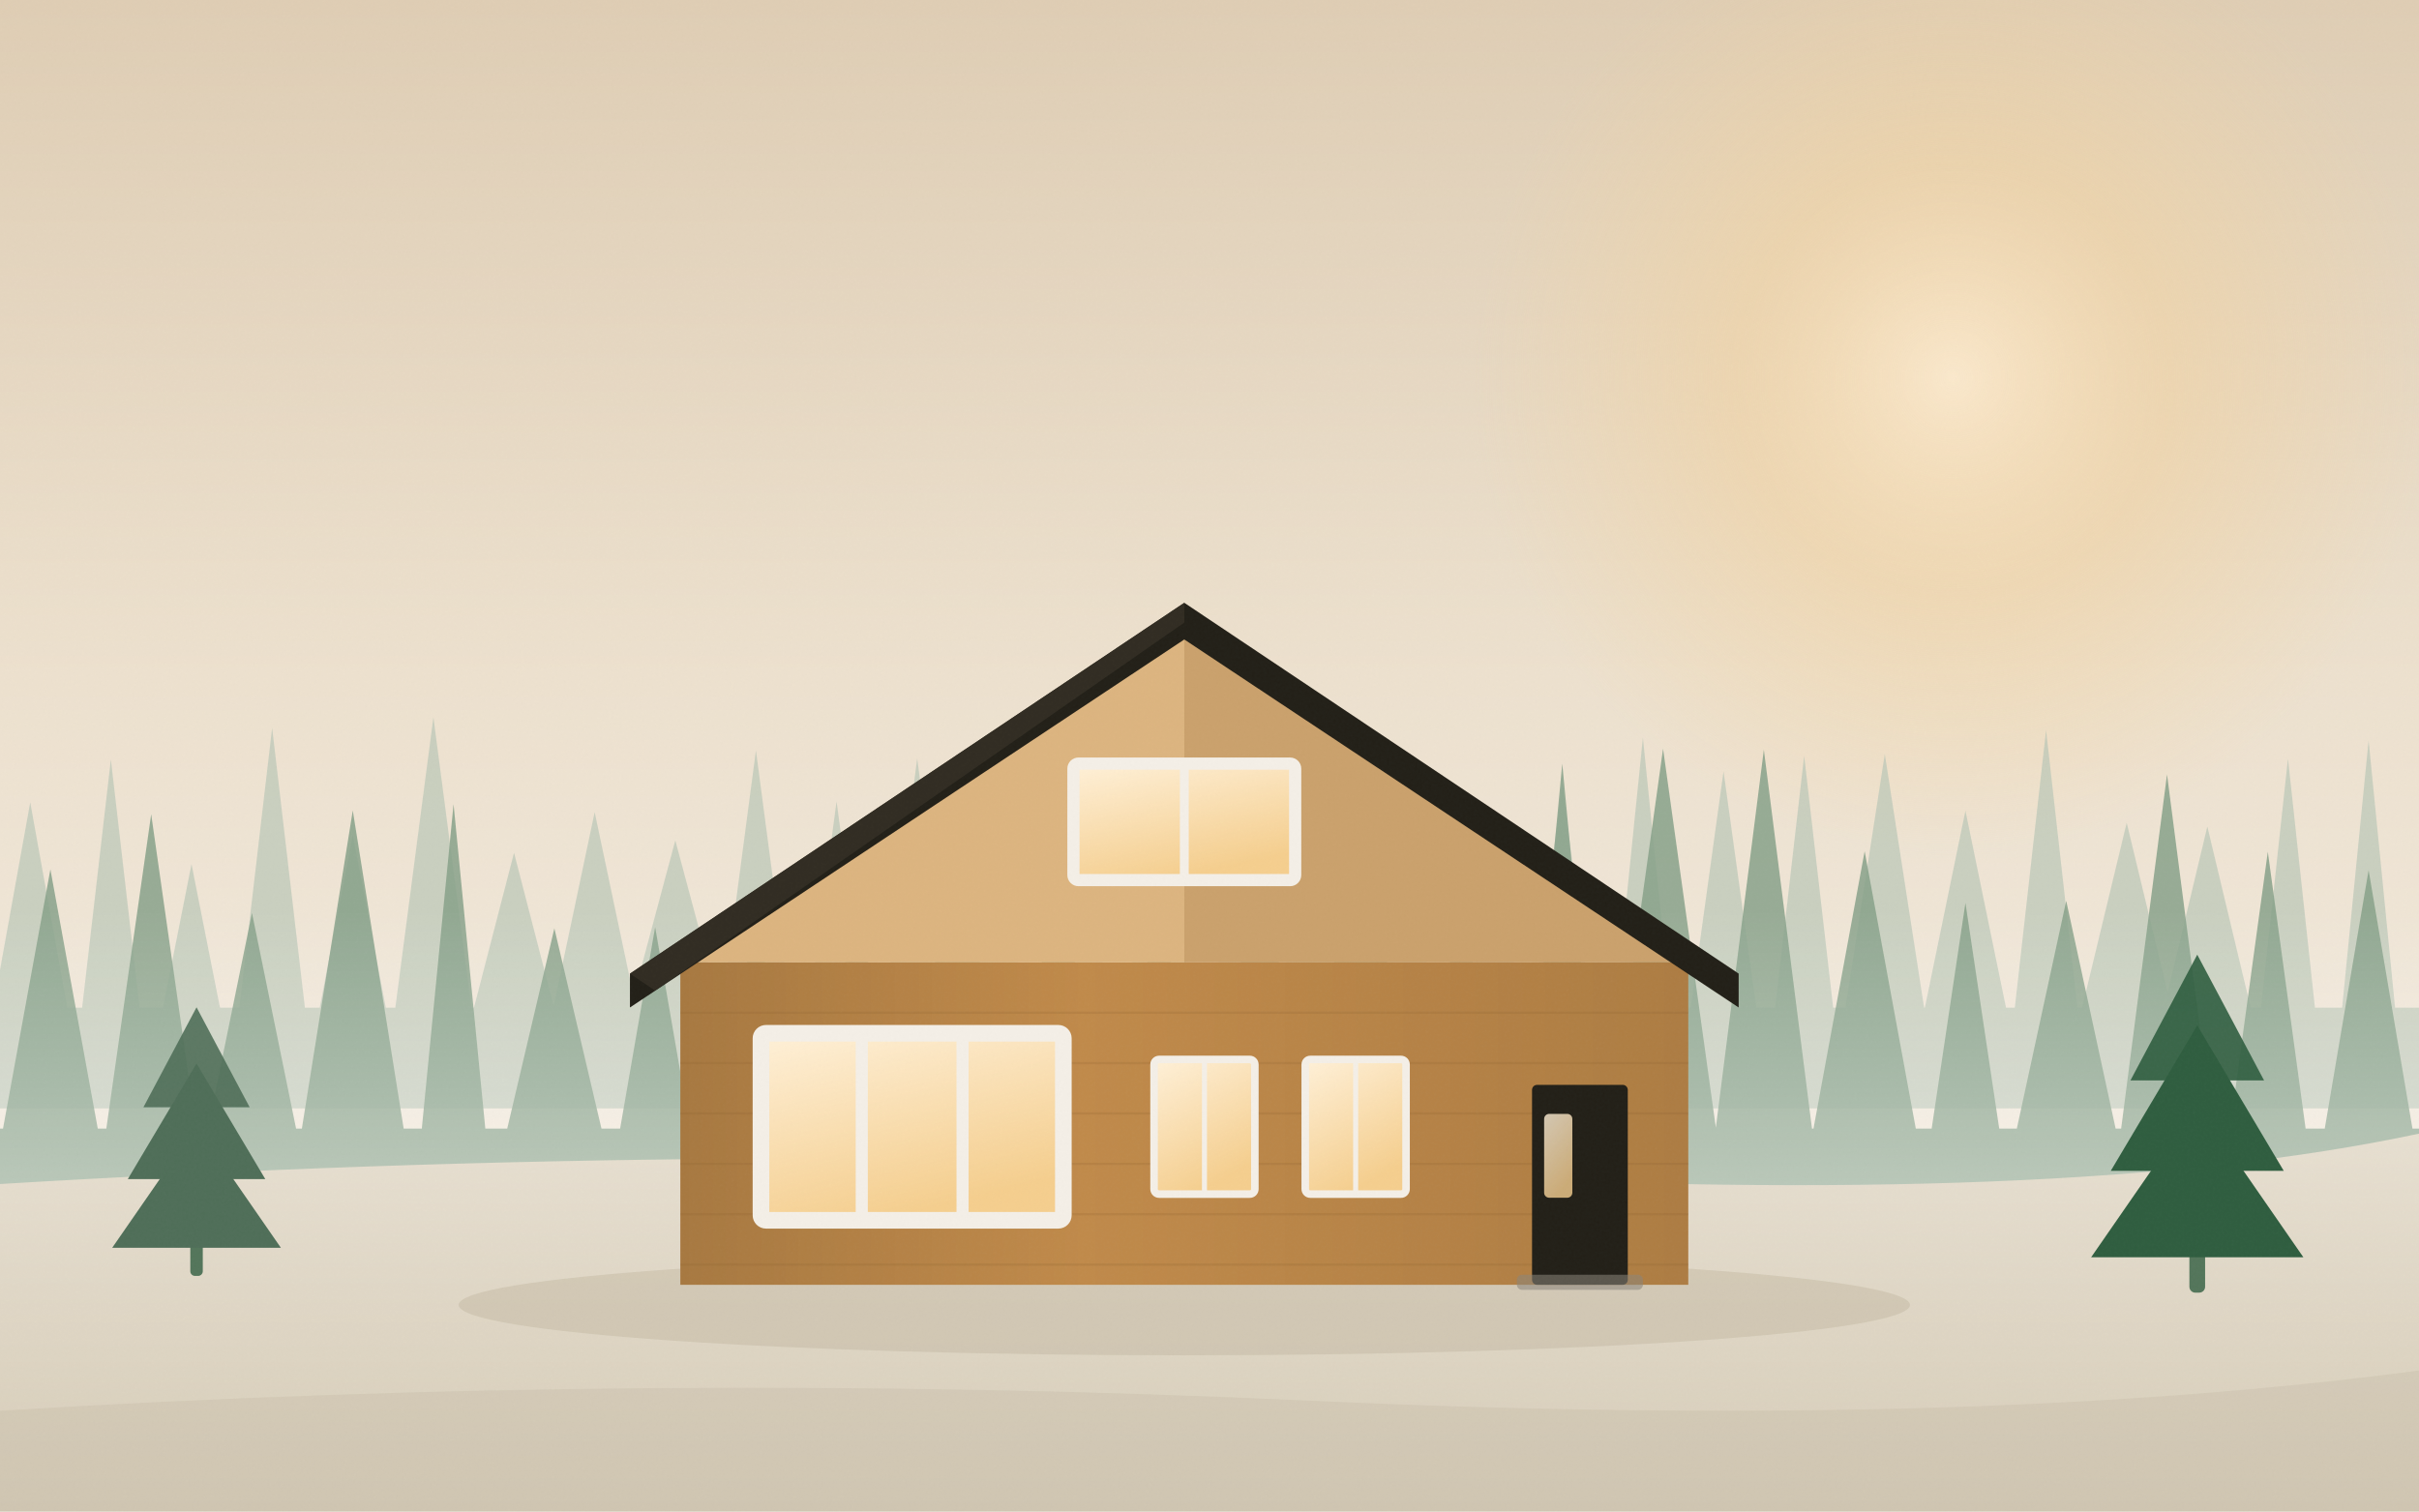
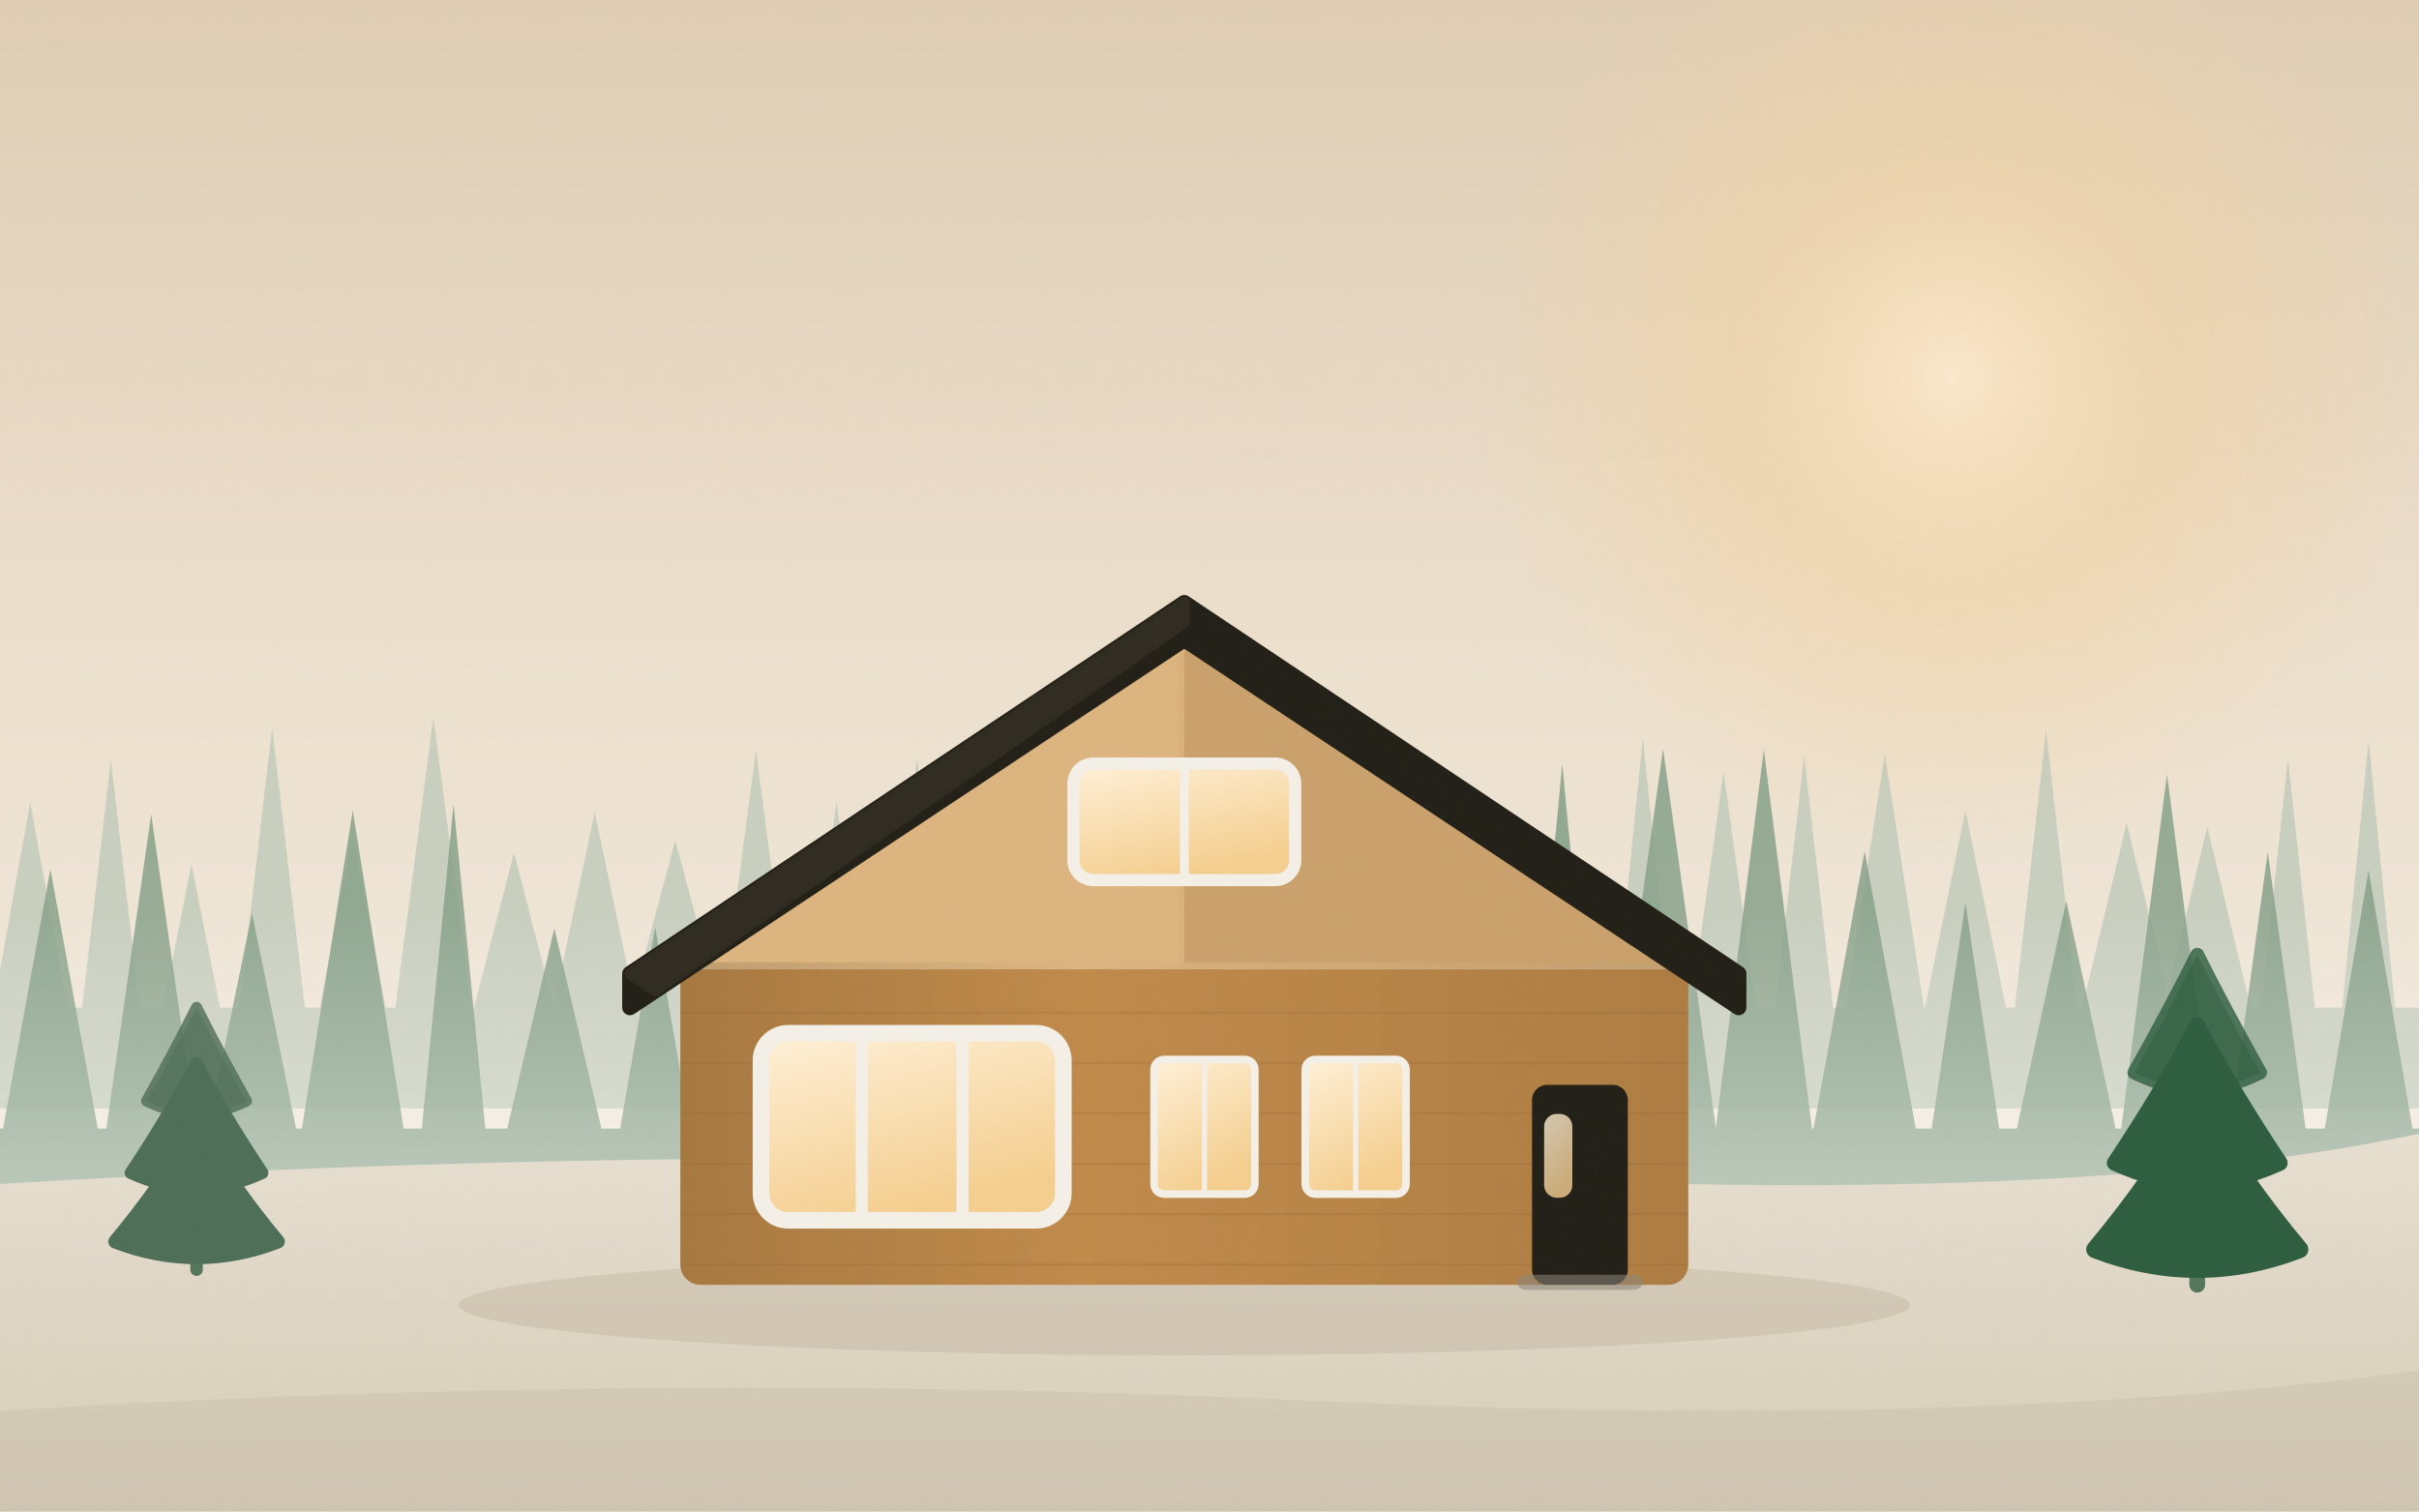
<svg xmlns="http://www.w3.org/2000/svg" viewBox="0 0 960 600" role="img" aria-label="Каркасный дом КД-23, 6×6 м, 55 м²">
  <defs>
    <linearGradient id="sky" x1="0" y1="0" x2="0" y2="1">
      <stop offset="0" stop-color="#DFCDB4" />
      <stop offset=".45" stop-color="#EDE1CE" />
      <stop offset="1" stop-color="#F4EFE7" />
    </linearGradient>
    <radialGradient id="sunGlow" cx=".5" cy=".5" r=".5">
      <stop offset="0" stop-color="#FBE9CC" stop-opacity=".95" />
      <stop offset=".45" stop-color="#F2D3A2" stop-opacity=".55" />
      <stop offset="1" stop-color="#F2D3A2" stop-opacity="0" />
    </radialGradient>
    <linearGradient id="glassGrad" x1="0" y1="0" x2=".4" y2="1">
      <stop offset="0" stop-color="#FFF1D8" />
      <stop offset="1" stop-color="#F5CE8E" />
    </linearGradient>
    <linearGradient id="wallShade" x1="0" y1="0" x2="1" y2="0">
      <stop offset="0" stop-color="#000" stop-opacity=".13" />
      <stop offset=".4" stop-color="#000" stop-opacity="0" />
      <stop offset="1" stop-color="#000" stop-opacity=".10" />
    </linearGradient>
    <linearGradient id="mist" x1="0" y1="0" x2="0" y2="1">
      <stop offset="0" stop-color="#fff" stop-opacity="0" />
      <stop offset="1" stop-color="#fff" stop-opacity=".55" />
    </linearGradient>
    <linearGradient id="groundGrad" x1="0" y1="0" x2="0" y2="1">
      <stop offset="0" stop-color="#E7DFD0" />
      <stop offset="1" stop-color="#D6CCB8" />
    </linearGradient>
    <filter id="grain">
      <feTurbulence type="fractalNoise" baseFrequency=".9" numOctaves="2" stitchTiles="stitch" />
      <feColorMatrix type="saturate" values="0" />
      <feComponentTransfer>
        <feFuncA type="linear" slope=".055" />
      </feComponentTransfer>
    </filter>
    <filter id="soft">
      <feGaussianBlur stdDeviation="6" />
    </filter>
  </defs>
  <rect width="960" height="600" fill="url(#sky)" />
  <circle cx="775.069" cy="150" r="190" fill="url(#sunGlow)" />
  <path d="M-20 440 L-36.2 400.0 L-20.0 302.7 L-3.8 400.0 L-2.7 400.0 L12.0 318.5 L26.7 400.0 L32.6 400.0 L44.0 301.5 L55.4 400.0 L64.7 400.0 L76.0 343.0 L87.3 400.0 L95.0 400.0 L108.0 288.9 L121.0 400.0 L126.9 400.0 L140.0 331.4 L153.1 400.0 L156.9 400.0 L172.0 284.7 L187.1 400.0 L188.1 400.0 L204.0 338.5 L219.9 400.0 L219.6 400.0 L236.0 322.4 L252.4 400.0 L250.2 400.0 L268.0 333.6 L285.8 400.0 L286.5 400.0 L300.0 297.9 L313.5 400.0 L321.1 400.0 L332.0 318.1 L342.9 400.0 L351.2 400.0 L364.0 301.0 L376.8 400.0 L384.6 400.0 L396.0 338.3 L407.4 400.0 L416.4 400.0 L428.0 299.4 L439.6 400.0 L446.4 400.0 L460.0 314.0 L473.6 400.0 L479.6 400.0 L492.0 344.4 L504.4 400.0 L507.3 400.0 L524.0 308.0 L540.7 400.0 L543.4 400.0 L556.0 303.3 L568.6 400.0 L571.5 400.0 L588.0 318.6 L604.5 400.0 L608.6 400.0 L620.0 310.9 L631.4 400.0 L641.1 400.0 L652.0 292.8 L662.9 400.0 L671.0 400.0 L684.0 306.2 L697.0 400.0 L704.5 400.0 L716.0 300.0 L727.5 400.0 L732.4 400.0 L748.0 299.3 L763.6 400.0 L763.9 400.0 L780.0 321.8 L796.1 400.0 L799.6 400.0 L812.0 289.8 L824.4 400.0 L826.3 400.0 L844.0 326.6 L861.7 400.0 L858.8 400.0 L876.0 328.1 L893.2 400.0 L897.3 400.0 L908.0 301.1 L918.7 400.0 L929.5 400.0 L940.0 293.9 L950.5 400.0 L961.1 400.0 L972.0 320.3 L982.9 400.0 L1000 440 Z" fill="#B9C6B7" opacity="0.7" />
  <path d="M-20 488 L-38.6 448.0 L-20.0 325.9 L-1.4 448.0 L1.2 448.0 L20.0 345.1 L38.8 448.0 L42.2 448.0 L60.0 323.2 L77.8 448.0 L82.5 448.0 L100.0 362.4 L117.5 448.0 L119.8 448.0 L140.0 321.7 L160.2 448.0 L167.4 448.0 L180.0 319.2 L192.6 448.0 L201.3 448.0 L220.0 368.5 L238.7 448.0 L246.1 448.0 L260.0 368.0 L273.9 448.0 L287.2 448.0 L300.0 356.6 L312.8 448.0 L327.2 448.0 L340.0 346.1 L352.8 448.0 L362.7 448.0 L380.0 312.4 L397.3 448.0 L406.1 448.0 L420.0 322.9 L433.9 448.0 L447.5 448.0 L460.0 343.1 L472.5 448.0 L485.2 448.0 L500.0 312.7 L514.8 448.0 L519.8 448.0 L540.0 310.7 L560.2 448.0 L561.7 448.0 L580.0 360.5 L598.3 448.0 L606.3 448.0 L620.0 303.1 L633.7 448.0 L639.0 448.0 L660.0 297.2 L681.0 448.0 L680.9 448.0 L700.0 297.6 L719.1 448.0 L719.7 448.0 L740.0 337.9 L760.3 448.0 L766.6 448.0 L780.0 358.4 L793.4 448.0 L800.4 448.0 L820.0 357.6 L839.6 448.0 L841.8 448.0 L860.0 307.4 L878.2 448.0 L885.0 448.0 L900.0 338.1 L915.0 448.0 L922.6 448.0 L940.0 345.4 L957.4 448.0 L967.2 448.0 L980.0 305.1 L992.8 448.0 L1000 488 Z" fill="#87A189" opacity="0.85" />
  <rect x="0" y="360" width="960" height="130" fill="url(#mist)" opacity=".7" />
  <path d="M0 470 Q300 452 560 466 T960 450 V600 H0 Z" fill="url(#groundGrad)" />
  <g transform="translate(78 504) scale(0.62)">
-     <rect x="-4" y="-24" width="8" height="28" rx="3" fill="#2F5D3F" opacity=".8" />
-     <path d="M0 -168 L34 -104 H-34 Z" fill="#4F6E58" opacity=".9" />
-     <path d="M0 -132 L44 -58 H-44 Z" fill="#4F6E58" />
-     <path d="M0 -92 L54 -14 H-54 Z" fill="#4F6E58" />
+     <rect x="-4" y="-24" width="8" height="28" rx="4" fill="#2F5D3F" opacity=".8" />
+     <path d="M0 -168 Q14 -140 32 -108 Q16 -100 0 -100 Q-16 -100 -32 -108 Q-14 -140 0 -168 Z" fill="#4F6E58" opacity=".9" stroke="#4F6E58" stroke-width="7" stroke-linejoin="round" stroke-opacity=".9" />
+     <path d="M0 -132 Q18 -98 42 -62 Q20 -52 0 -52 Q-20 -52 -42 -62 Q-18 -98 0 -132 Z" fill="#4F6E58" stroke="#4F6E58" stroke-width="8" stroke-linejoin="round" />
+     <path d="M0 -92 Q22 -54 52 -18 Q26 -8 0 -8 Q-26 -8 -52 -18 Q-22 -54 0 -92 Z" fill="#4F6E58" stroke="#4F6E58" stroke-width="9" stroke-linejoin="round" />
  </g>
  <g>
    <ellipse cx="470" cy="518" rx="288" ry="20" fill="#C0B6A0" opacity=".45" />
-     <rect x="270" y="382" width="400" height="128" fill="#C08A4A" />
-     <polygon points="270,382 470,246 670,382" fill="#DCB47F" />
-     <polygon points="470,246 670,382 470,382" fill="#8A5E2B" opacity=".22" />
-     <rect x="270" y="382" width="400" height="128" fill="url(#wallShade)" />
+     <rect x="270" y="382" width="400" height="128" rx="8" fill="#C08A4A" />
+     <polygon points="270,382 470,246 670,382" fill="#DCB47F" stroke="#DCB47F" stroke-width="5.6" stroke-linejoin="round" />
+     <polygon points="470,246 670,382 470,382" fill="#8A5E2B" opacity=".22" stroke="#8A5E2B" stroke-width="4.48" stroke-linejoin="round" stroke-opacity=".22" />
+     <rect x="270" y="382" width="400" height="128" rx="8" fill="url(#wallShade)" />
    <line x1="270" y1="402" x2="670" y2="402" stroke="#8A5E2B" stroke-width=".9" opacity=".2" />
    <line x1="270" y1="422" x2="670" y2="422" stroke="#8A5E2B" stroke-width=".9" opacity=".2" />
    <line x1="270" y1="442" x2="670" y2="442" stroke="#8A5E2B" stroke-width=".9" opacity=".2" />
    <line x1="270" y1="462" x2="670" y2="462" stroke="#8A5E2B" stroke-width=".9" opacity=".2" />
    <line x1="270" y1="482" x2="670" y2="482" stroke="#8A5E2B" stroke-width=".9" opacity=".2" />
    <line x1="270" y1="502" x2="670" y2="502" stroke="#8A5E2B" stroke-width=".9" opacity=".2" />
-     <path d="M250 386.48 L470 239.28 L690 386.48 L690 399.92 L470 253.84 L250 399.92 Z" fill="#221F17" />
-     <path d="M250 386.48 L470 239.28 L470 247.12 L260 393.2  Z" fill="#332E23" opacity=".9" />
+     <path d="M250 386.48 L470 239.28 L690 386.48 L690 399.92 L470 253.84 L250 399.92 Z" fill="#221F17" stroke="#221F17" stroke-width="6.16" stroke-linejoin="round" />
+     <path d="M250 386.48 L470 239.28 L470 247.12 L260 393.2  Z" fill="#332E23" opacity=".9" stroke="#332E23" stroke-width="4.48" stroke-linejoin="round" stroke-opacity=".9" />
    <g>
-       <rect x="426" y="303.12" width="88" height="46.24" rx="2" fill="url(#glassGrad)" />
+       <rect x="426" y="303.12" width="88" height="46.24" rx="7.92" fill="url(#glassGrad)" />
      <line x1="470" y1="303.12" x2="470" y2="349.36" stroke="#F4EFE7" stroke-width="3.52" />
-       <rect x="426" y="303.12" width="88" height="46.24" rx="2" fill="none" stroke="#F4EFE7" stroke-width="4.84" />
+       <rect x="426" y="303.12" width="88" height="46.24" rx="7.92" fill="none" stroke="#F4EFE7" stroke-width="4.84" stroke-linejoin="round" />
    </g>
    <g>
-       <rect x="302" y="410.16" width="120" height="74.24" rx="2" fill="url(#glassGrad)" />
+       <rect x="302" y="410.16" width="120" height="74.24" rx="10.8" fill="url(#glassGrad)" />
      <line x1="342" y1="410.16" x2="342" y2="484.4" stroke="#F4EFE7" stroke-width="4.8" />
      <line x1="382" y1="410.16" x2="382" y2="484.4" stroke="#F4EFE7" stroke-width="4.8" />
-       <rect x="302" y="410.16" width="120" height="74.24" rx="2" fill="none" stroke="#F4EFE7" stroke-width="6.6" />
+       <rect x="302" y="410.16" width="120" height="74.24" rx="10.8" fill="none" stroke="#F4EFE7" stroke-width="6.6" stroke-linejoin="round" />
    </g>
    <g>
-       <rect x="458" y="420.554" width="40" height="53.453" rx="2" fill="url(#glassGrad)" />
+       <rect x="458" y="420.554" width="40" height="53.453" rx="4" fill="url(#glassGrad)" />
      <line x1="478" y1="420.554" x2="478" y2="474.006" stroke="#F4EFE7" stroke-width="2" />
-       <rect x="458" y="420.554" width="40" height="53.453" rx="2" fill="none" stroke="#F4EFE7" stroke-width="3" />
+       <rect x="458" y="420.554" width="40" height="53.453" rx="4" fill="none" stroke="#F4EFE7" stroke-width="3" stroke-linejoin="round" />
    </g>
    <g>
-       <rect x="518" y="420.554" width="40" height="53.453" rx="2" fill="url(#glassGrad)" />
+       <rect x="518" y="420.554" width="40" height="53.453" rx="4" fill="url(#glassGrad)" />
      <line x1="538" y1="420.554" x2="538" y2="474.006" stroke="#F4EFE7" stroke-width="2" />
-       <rect x="518" y="420.554" width="40" height="53.453" rx="2" fill="none" stroke="#F4EFE7" stroke-width="3" />
+       <rect x="518" y="420.554" width="40" height="53.453" rx="4" fill="none" stroke="#F4EFE7" stroke-width="3" stroke-linejoin="round" />
    </g>
    <g>
-       <rect x="608" y="430.64" width="38" height="79.36" rx="2" fill="#221F17" />
-       <rect x="612.8" y="442.16" width="11.2" height="33.28" rx="2" fill="url(#glassGrad)" opacity=".8" />
-       <rect x="602" y="506" width="50" height="6" rx="2" fill="#8A857A" opacity=".55" />
+       <rect x="608" y="430.64" width="38" height="79.36" rx="6" fill="#221F17" />
+       <rect x="612.8" y="442.16" width="11.2" height="33.28" rx="5" fill="url(#glassGrad)" opacity=".8" />
+       <rect x="602" y="506" width="50" height="6" rx="4" fill="#8A857A" opacity=".55" />
    </g>
  </g>
  <g transform="translate(872 510) scale(0.78)">
-     <rect x="-4" y="-24" width="8" height="28" rx="3" fill="#2F5D3F" opacity=".8" />
-     <path d="M0 -168 L34 -104 H-34 Z" fill="#2F5D3F" opacity=".9" />
-     <path d="M0 -132 L44 -58 H-44 Z" fill="#2F5D3F" />
-     <path d="M0 -92 L54 -14 H-54 Z" fill="#2F5D3F" />
+     <rect x="-4" y="-24" width="8" height="28" rx="4" fill="#2F5D3F" opacity=".8" />
+     <path d="M0 -168 Q14 -140 32 -108 Q16 -100 0 -100 Q-16 -100 -32 -108 Q-14 -140 0 -168 Z" fill="#2F5D3F" opacity=".9" stroke="#2F5D3F" stroke-width="7" stroke-linejoin="round" stroke-opacity=".9" />
+     <path d="M0 -132 Q18 -98 42 -62 Q20 -52 0 -52 Q-20 -52 -42 -62 Q-18 -98 0 -132 Z" fill="#2F5D3F" stroke="#2F5D3F" stroke-width="8" stroke-linejoin="round" />
+     <path d="M0 -92 Q22 -54 52 -18 Q26 -8 0 -8 Q-26 -8 -52 -18 Q-22 -54 0 -92 Z" fill="#2F5D3F" stroke="#2F5D3F" stroke-width="9" stroke-linejoin="round" />
  </g>
  <path d="M0 560 Q260 544 520 556 T960 544 V600 H0 Z" fill="#C0B6A0" opacity=".3" />
  <rect width="960" height="600" filter="url(#grain)" opacity=".45" />
</svg>
